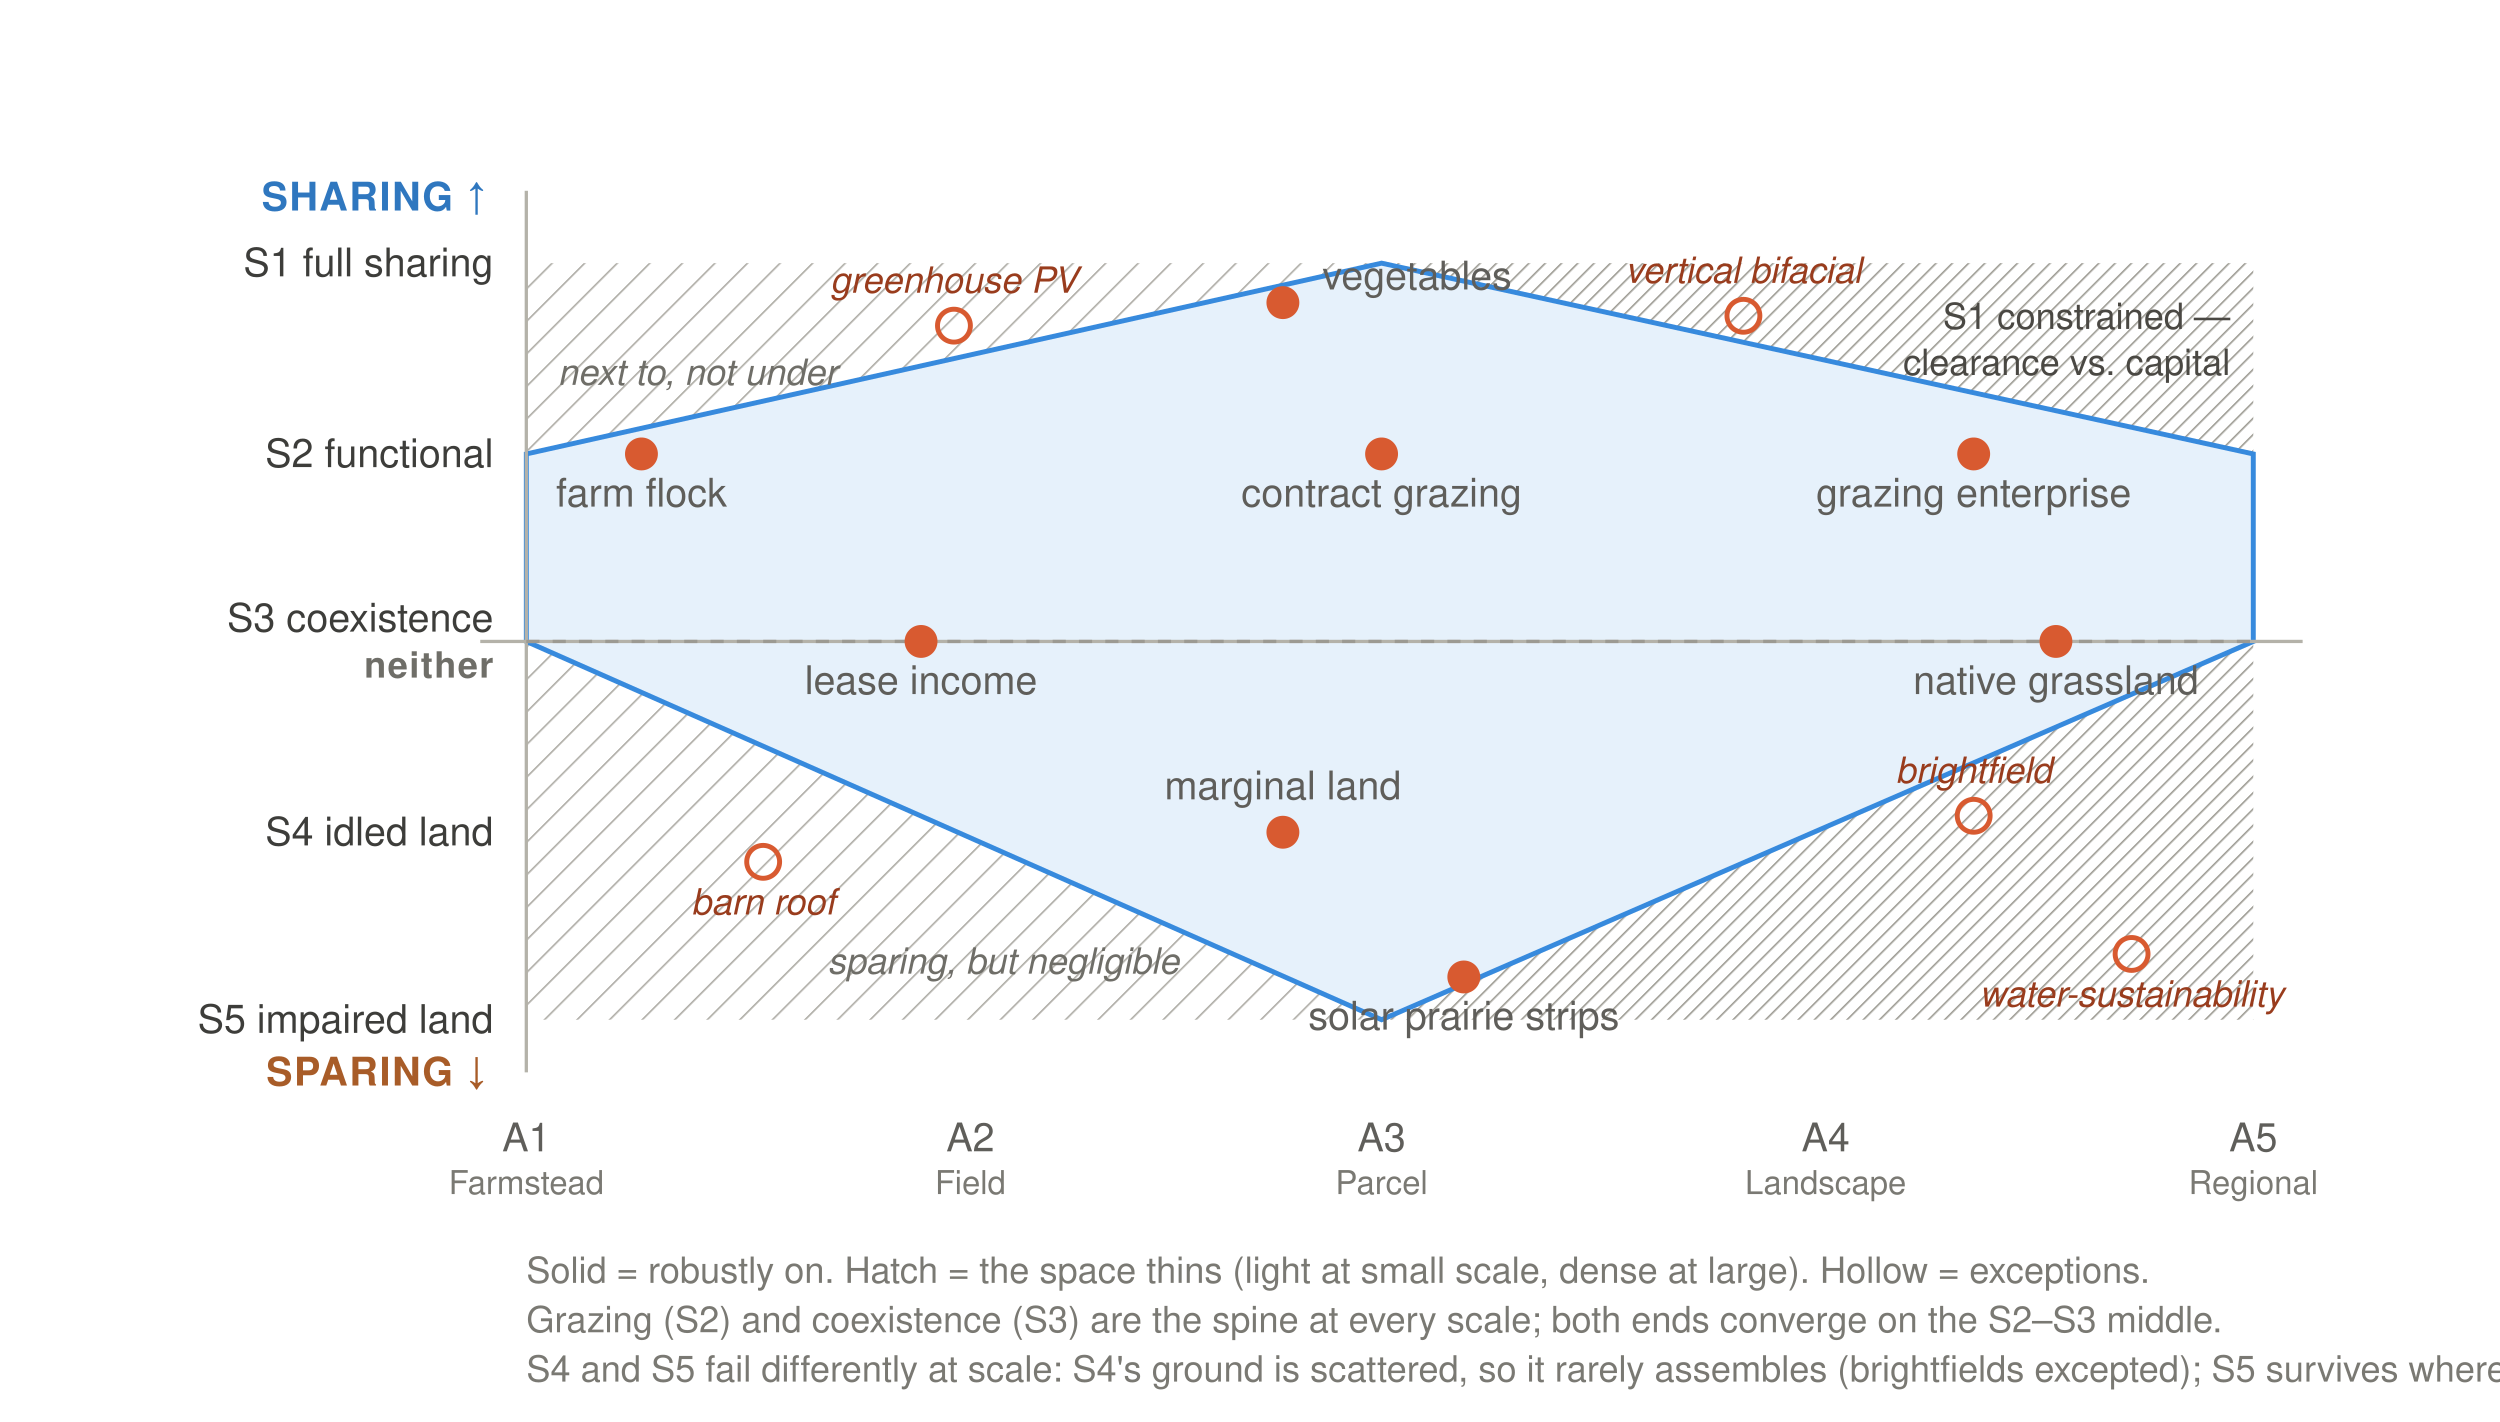
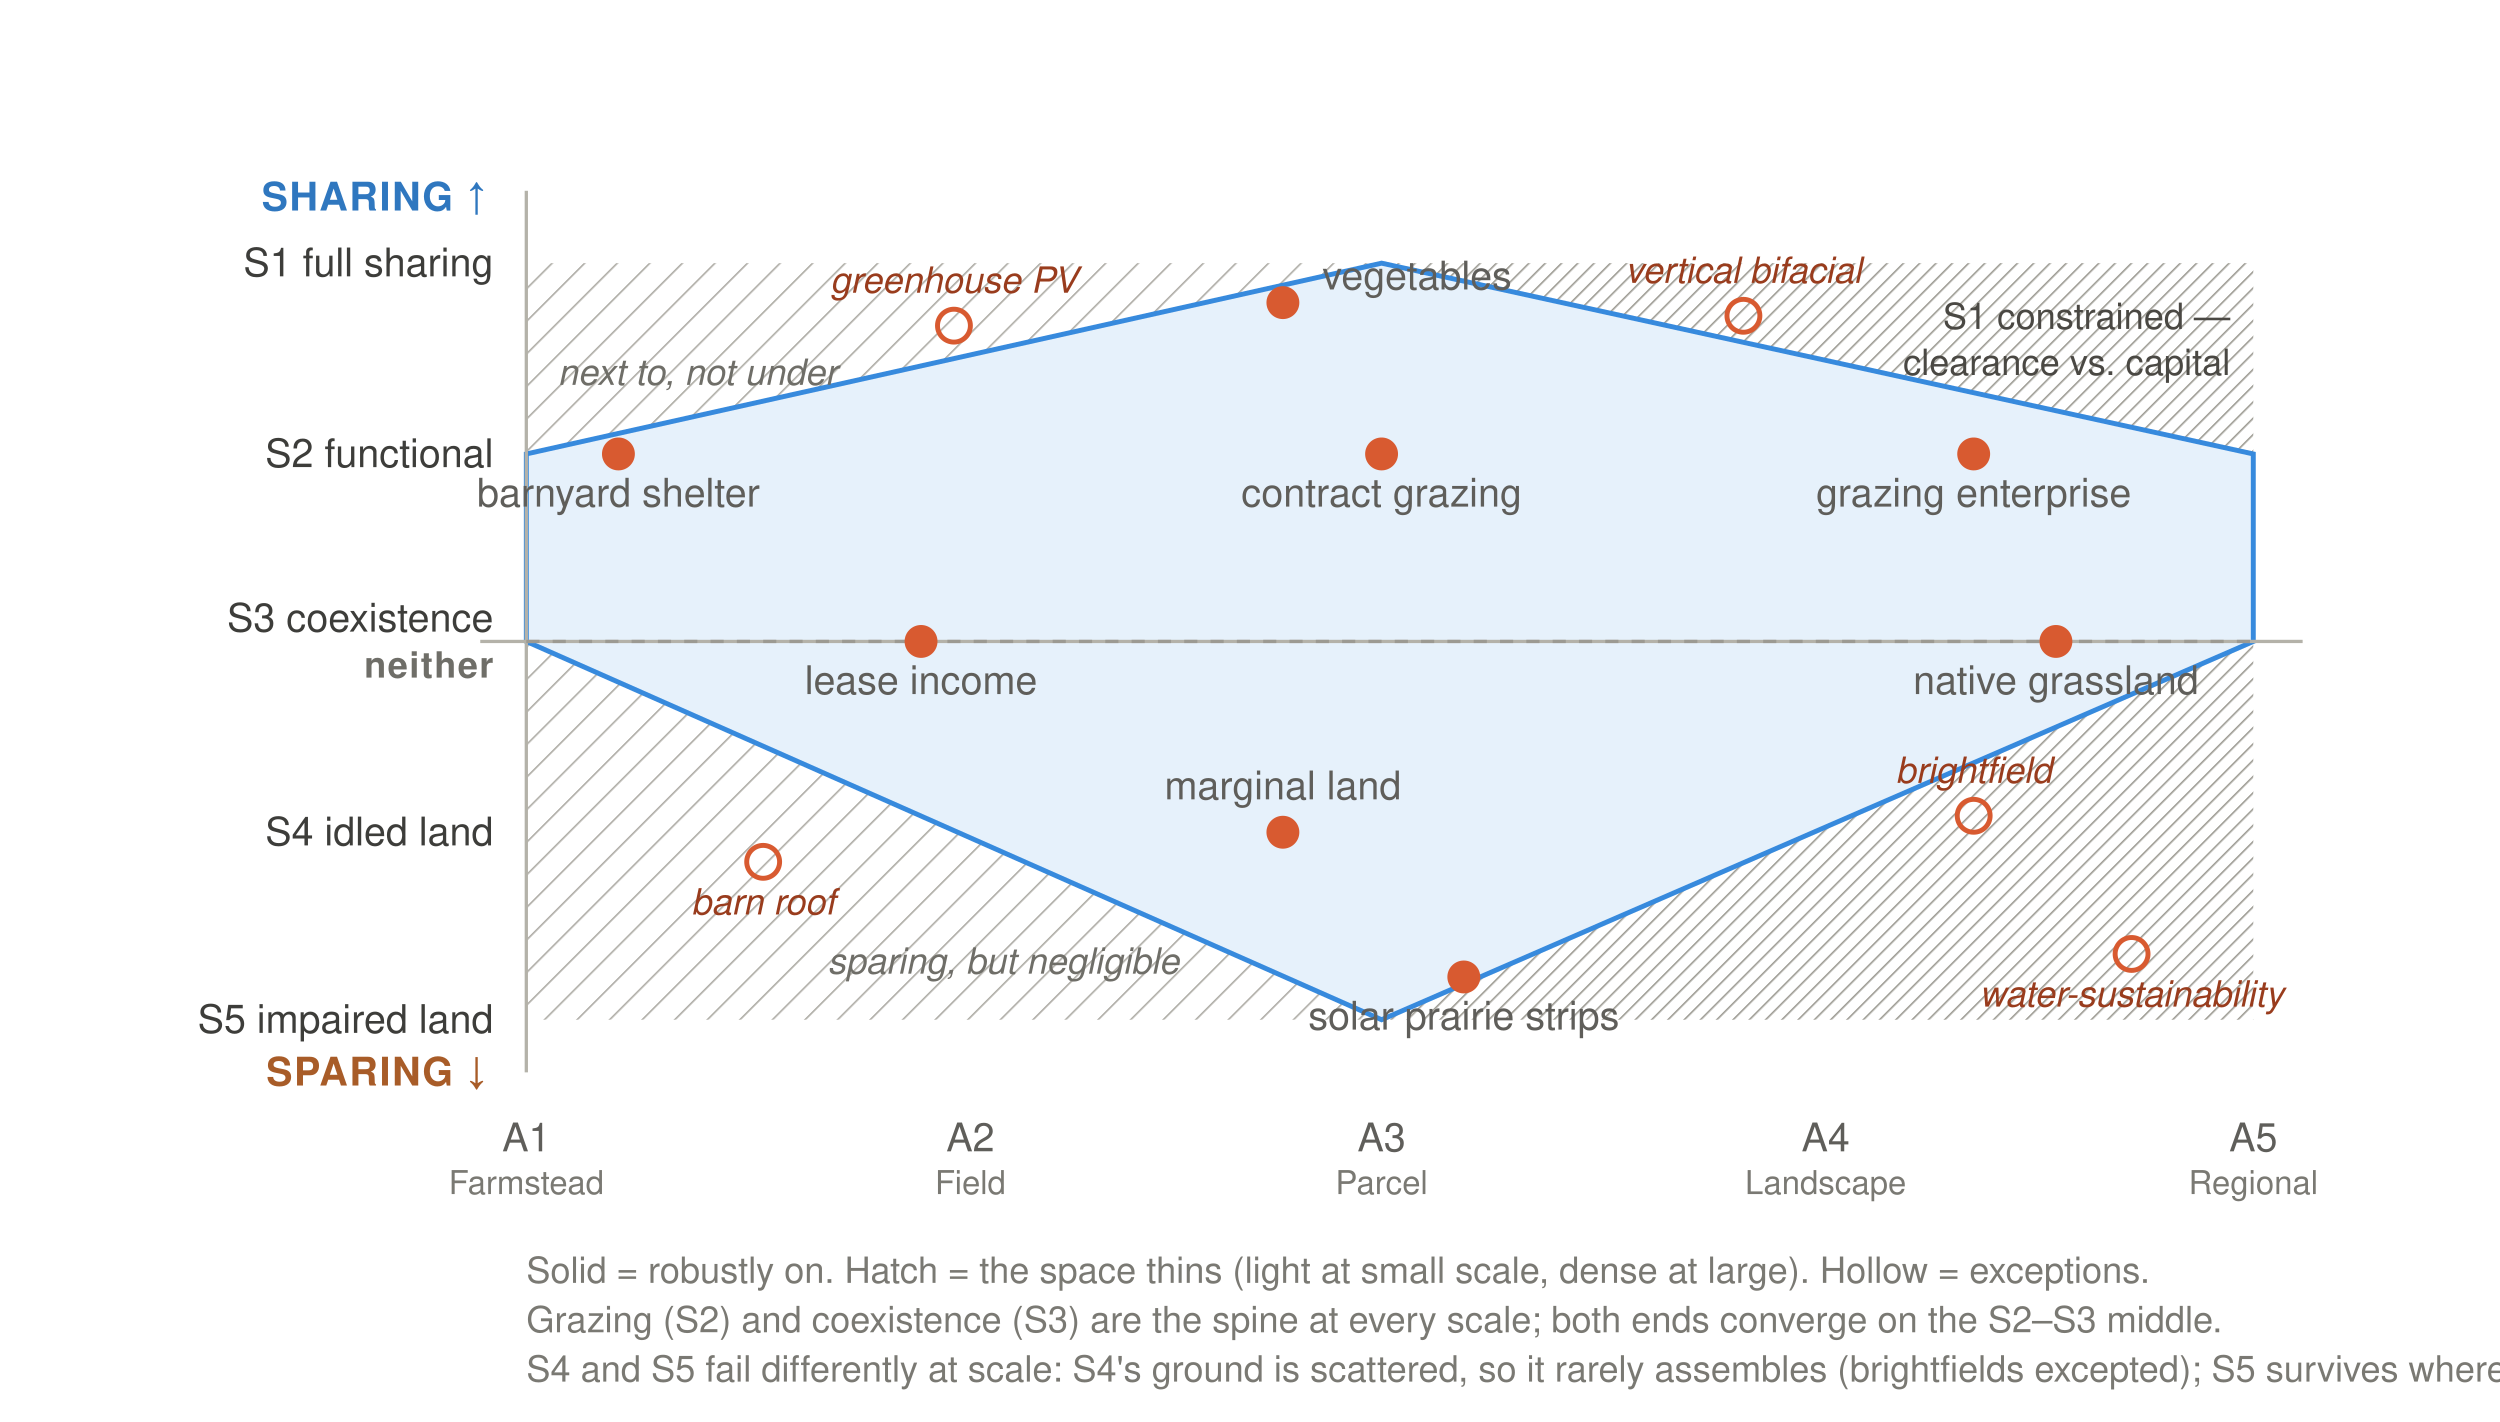
<svg xmlns="http://www.w3.org/2000/svg" width="760" height="432" viewBox="0 0 760 432" role="img">
  <defs>
    <pattern id="hatchL" width="7" height="7" patternTransform="rotate(45)" patternUnits="userSpaceOnUse">
      <line x1="0" y1="0" x2="0" y2="7" stroke="#8f8d84" stroke-width="1" />
    </pattern>
    <pattern id="hatchD" width="3.5" height="3.5" patternTransform="rotate(45)" patternUnits="userSpaceOnUse">
      <line x1="0" y1="0" x2="0" y2="3.5" stroke="#8f8d84" stroke-width="1" />
    </pattern>
  </defs>
  <style>
text{font-family:ui-sans-serif,system-ui,-apple-system,"Segoe UI",Helvetica,Arial,sans-serif}
.ts{font-size:12px;fill:#5f5e5a}.rl{font-size:12px;font-weight:500;fill:#3d3d3a}
.an{font-size:10px;fill:#7a7973}.sm{font-size:11px;fill:#7a7973}
.pr{font-size:11px;fill:#4a4843}.ex{font-size:11px;font-style:italic;fill:#993C1D}.gy{font-size:11px;font-style:italic;fill:#6f6e68}
.dir{font-size:12px;font-weight:700;letter-spacing:.04em;fill:#2f77bf}
.dir2{font-size:12px;font-weight:700;letter-spacing:.04em;fill:#a85c28}
.ctr{font-size:11px;font-weight:600;letter-spacing:.04em;fill:#6f6e68}
.ax{stroke:#b4b2a9;stroke-width:1}.cen{stroke:#9c9a92;stroke-width:1;stroke-dasharray:4 4}
@media (prefers-color-scheme:dark){.ts{fill:#9c9a92}.rl{fill:#c2c0b6}.an{fill:#8f8e86}.sm{fill:#8f8e86}.pr{fill:#c2c0b6}.ex{fill:#cf8a55}.gy{fill:#9c9a92}.ctr{fill:#9c9a92}.dir{fill:#6aa6e0}.dir2{fill:#cf8a55}.ax{stroke:#5f5e5a}.cen{stroke:#6f6e68}}
</style>
  <polygon points="420,80 685,80 685,138" fill="url(#hatchD)" opacity="0.85" />
  <polygon points="420,310 685,310 685,195" fill="url(#hatchD)" opacity="0.85" />
  <polygon points="160,80 420,80 160,138" fill="url(#hatchL)" opacity="0.7" />
  <polygon points="160,310 420,310 160,195" fill="url(#hatchL)" opacity="0.7" />
  <polygon points="160,138 420,80 685,138 685,195 420,310 160,195" fill="#E6F1FB" stroke="#378ADD" stroke-width="1.5" />
  <line class="ax" x1="160" y1="58" x2="160" y2="326" />
  <line class="ax" x1="146" y1="195" x2="700" y2="195" />
  <line class="cen" x1="160" y1="195" x2="685" y2="195" />
  <text class="dir" x="148" y="64" text-anchor="end">SHARING ↑</text>
  <text class="dir2" x="148" y="330" text-anchor="end">SPARING ↓</text>
  <text class="rl" x="150" y="84" text-anchor="end">S1 full sharing</text>
  <text class="rl" x="150" y="142" text-anchor="end">S2 functional</text>
  <text class="rl" x="150" y="192" text-anchor="end">S3 coexistence</text>
  <text class="ctr" x="150" y="206" text-anchor="end">neither</text>
  <text class="rl" x="150" y="257" text-anchor="end">S4 idled land</text>
  <text class="rl" x="150" y="314" text-anchor="end">S5 impaired land</text>
  <text class="ts" x="160" y="350" text-anchor="middle">A1</text>
  <text class="an" x="160" y="363" text-anchor="middle">Farmstead</text>
  <text class="ts" x="295" y="350" text-anchor="middle">A2</text>
  <text class="an" x="295" y="363" text-anchor="middle">Field</text>
  <text class="ts" x="420" y="350" text-anchor="middle">A3</text>
  <text class="an" x="420" y="363" text-anchor="middle">Parcel</text>
  <text class="ts" x="555" y="350" text-anchor="middle">A4</text>
  <text class="an" x="555" y="363" text-anchor="middle">Landscape</text>
  <text class="ts" x="685" y="350" text-anchor="middle">A5</text>
  <text class="an" x="685" y="363" text-anchor="middle">Regional</text>
  <text class="gy" x="212" y="117" text-anchor="middle">next to, not under</text>
  <text class="gy" x="305" y="296" text-anchor="middle">sparing, but negligible</text>
-   <circle cx="195" cy="138" r="5" fill="#D85A30" />
-   <text class="ts" x="195" y="154" text-anchor="middle" fill="#993C1D">farm flock</text>
+   <circle cx="188" cy="138" r="5" fill="#D85A30" />
+   <text class="ts" x="188" y="154" text-anchor="middle" fill="#993C1D">barnyard shelter</text>
  <circle cx="420" cy="138" r="5" fill="#D85A30" />
  <text class="ts" x="420" y="154" text-anchor="middle" fill="#993C1D">contract grazing</text>
  <circle cx="600" cy="138" r="5" fill="#D85A30" />
  <text class="ts" x="600" y="154" text-anchor="middle" fill="#993C1D">grazing enterprise</text>
  <circle cx="390" cy="92" r="5" fill="#D85A30" />
  <text class="ts" x="402" y="88" text-anchor="start" fill="#993C1D">vegetables</text>
  <circle cx="280" cy="195" r="5" fill="#D85A30" />
  <text class="ts" x="280" y="211" text-anchor="middle" fill="#993C1D">lease income</text>
  <circle cx="625" cy="195" r="5" fill="#D85A30" />
  <text class="ts" x="625" y="211" text-anchor="middle" fill="#993C1D">native grassland</text>
  <circle cx="390" cy="253" r="5" fill="#D85A30" />
  <text class="ts" x="390" y="243" text-anchor="middle" fill="#993C1D">marginal land</text>
  <circle cx="445" cy="297" r="5" fill="#D85A30" />
  <text class="ts" x="445" y="313" text-anchor="middle" fill="#993C1D">solar prairie strips</text>
  <circle cx="290" cy="99" r="5" fill="none" stroke="#D85A30" stroke-width="1.5" />
  <text class="ex" x="290" y="89" text-anchor="middle">greenhouse PV</text>
  <circle cx="530" cy="96" r="5" fill="none" stroke="#D85A30" stroke-width="1.5" />
  <text class="ex" x="530" y="86" text-anchor="middle">vertical bifacial</text>
  <circle cx="232" cy="262" r="5" fill="none" stroke="#D85A30" stroke-width="1.5" />
  <text class="ex" x="232" y="278" text-anchor="middle">barn roof</text>
  <circle cx="600" cy="248" r="5" fill="none" stroke="#D85A30" stroke-width="1.5" />
  <text class="ex" x="600" y="238" text-anchor="middle">brightfield</text>
  <circle cx="648" cy="290" r="5" fill="none" stroke="#D85A30" stroke-width="1.5" />
  <text class="ex" x="648" y="306" text-anchor="middle">water-sustainability</text>
  <text class="pr" x="678" y="100" text-anchor="end">S1 constrained —</text>
  <text class="pr" x="678" y="114" text-anchor="end">clearance vs. capital</text>
  <text class="sm" x="160" y="390">Solid = robustly on. Hatch = the space thins (light at small scale, dense at large). Hollow = exceptions.</text>
  <text class="sm" x="160" y="405">Grazing (S2) and coexistence (S3) are the spine at every scale; both ends converge on the S2–S3 middle.</text>
  <text class="sm" x="160" y="420">S4 and S5 fail differently at scale: S4's ground is scattered, so it rarely assembles (brightfields excepted); S5 survives where impairment is regional.</text>
</svg>
